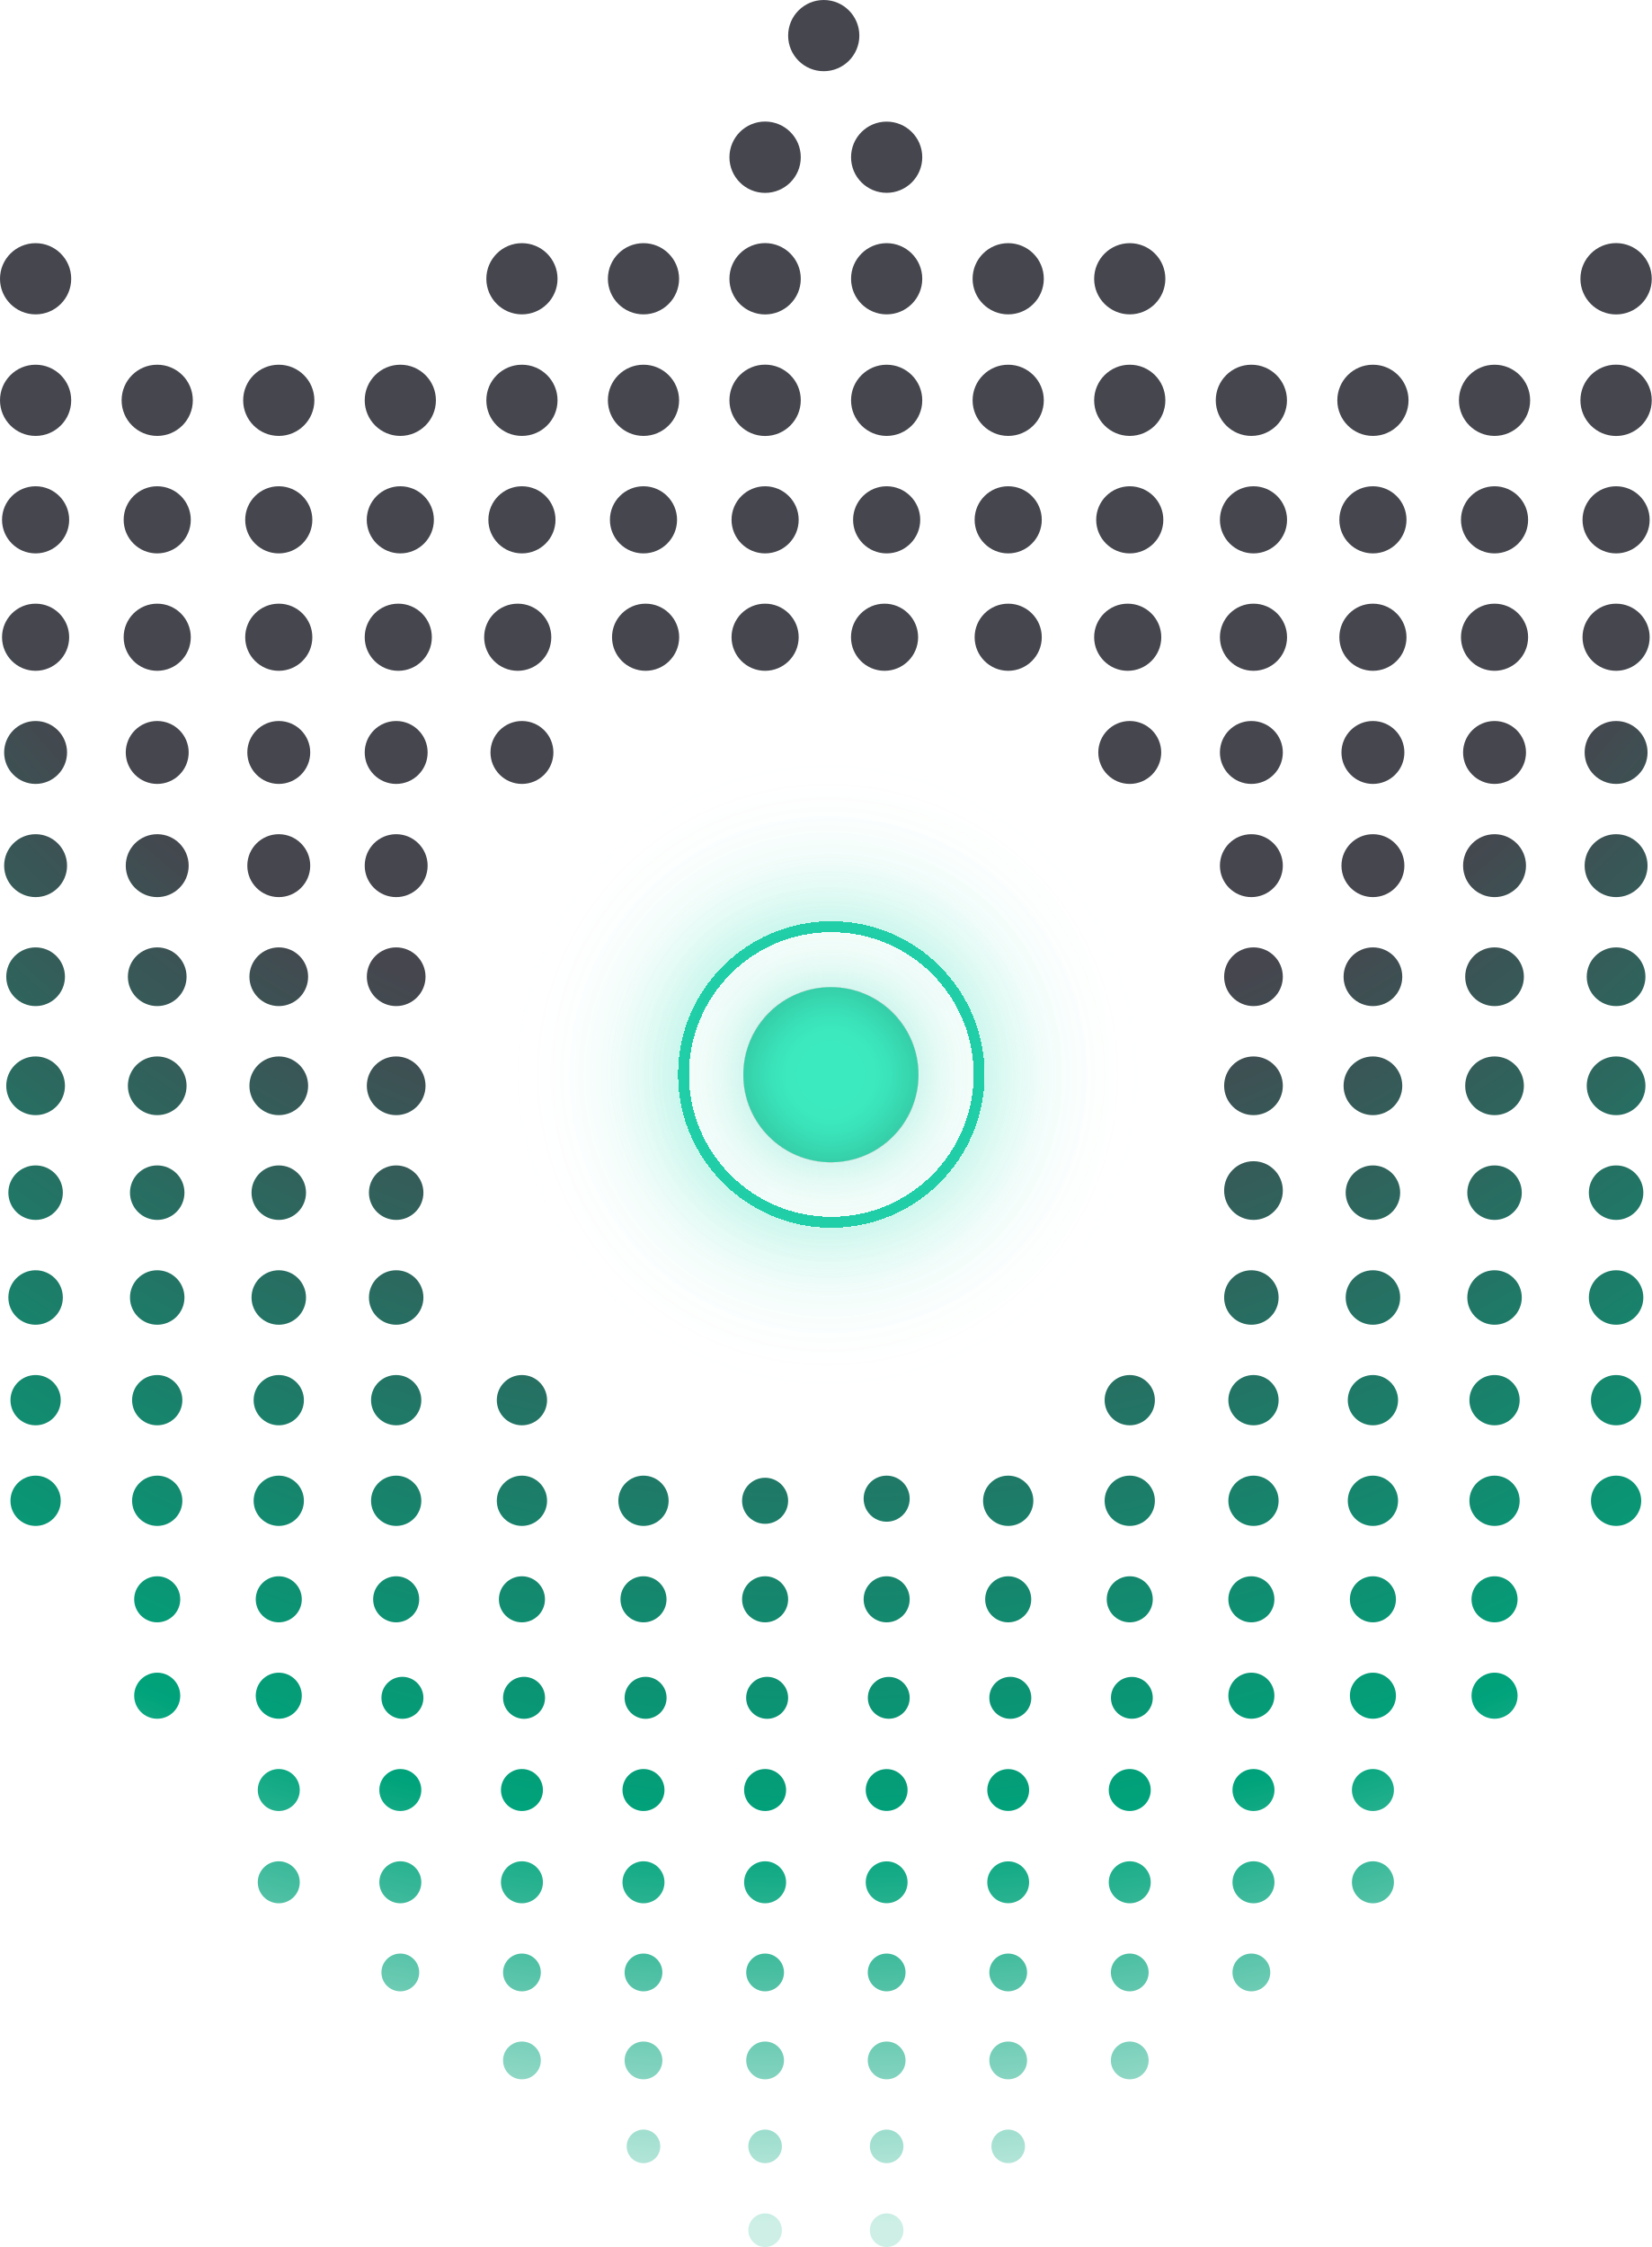
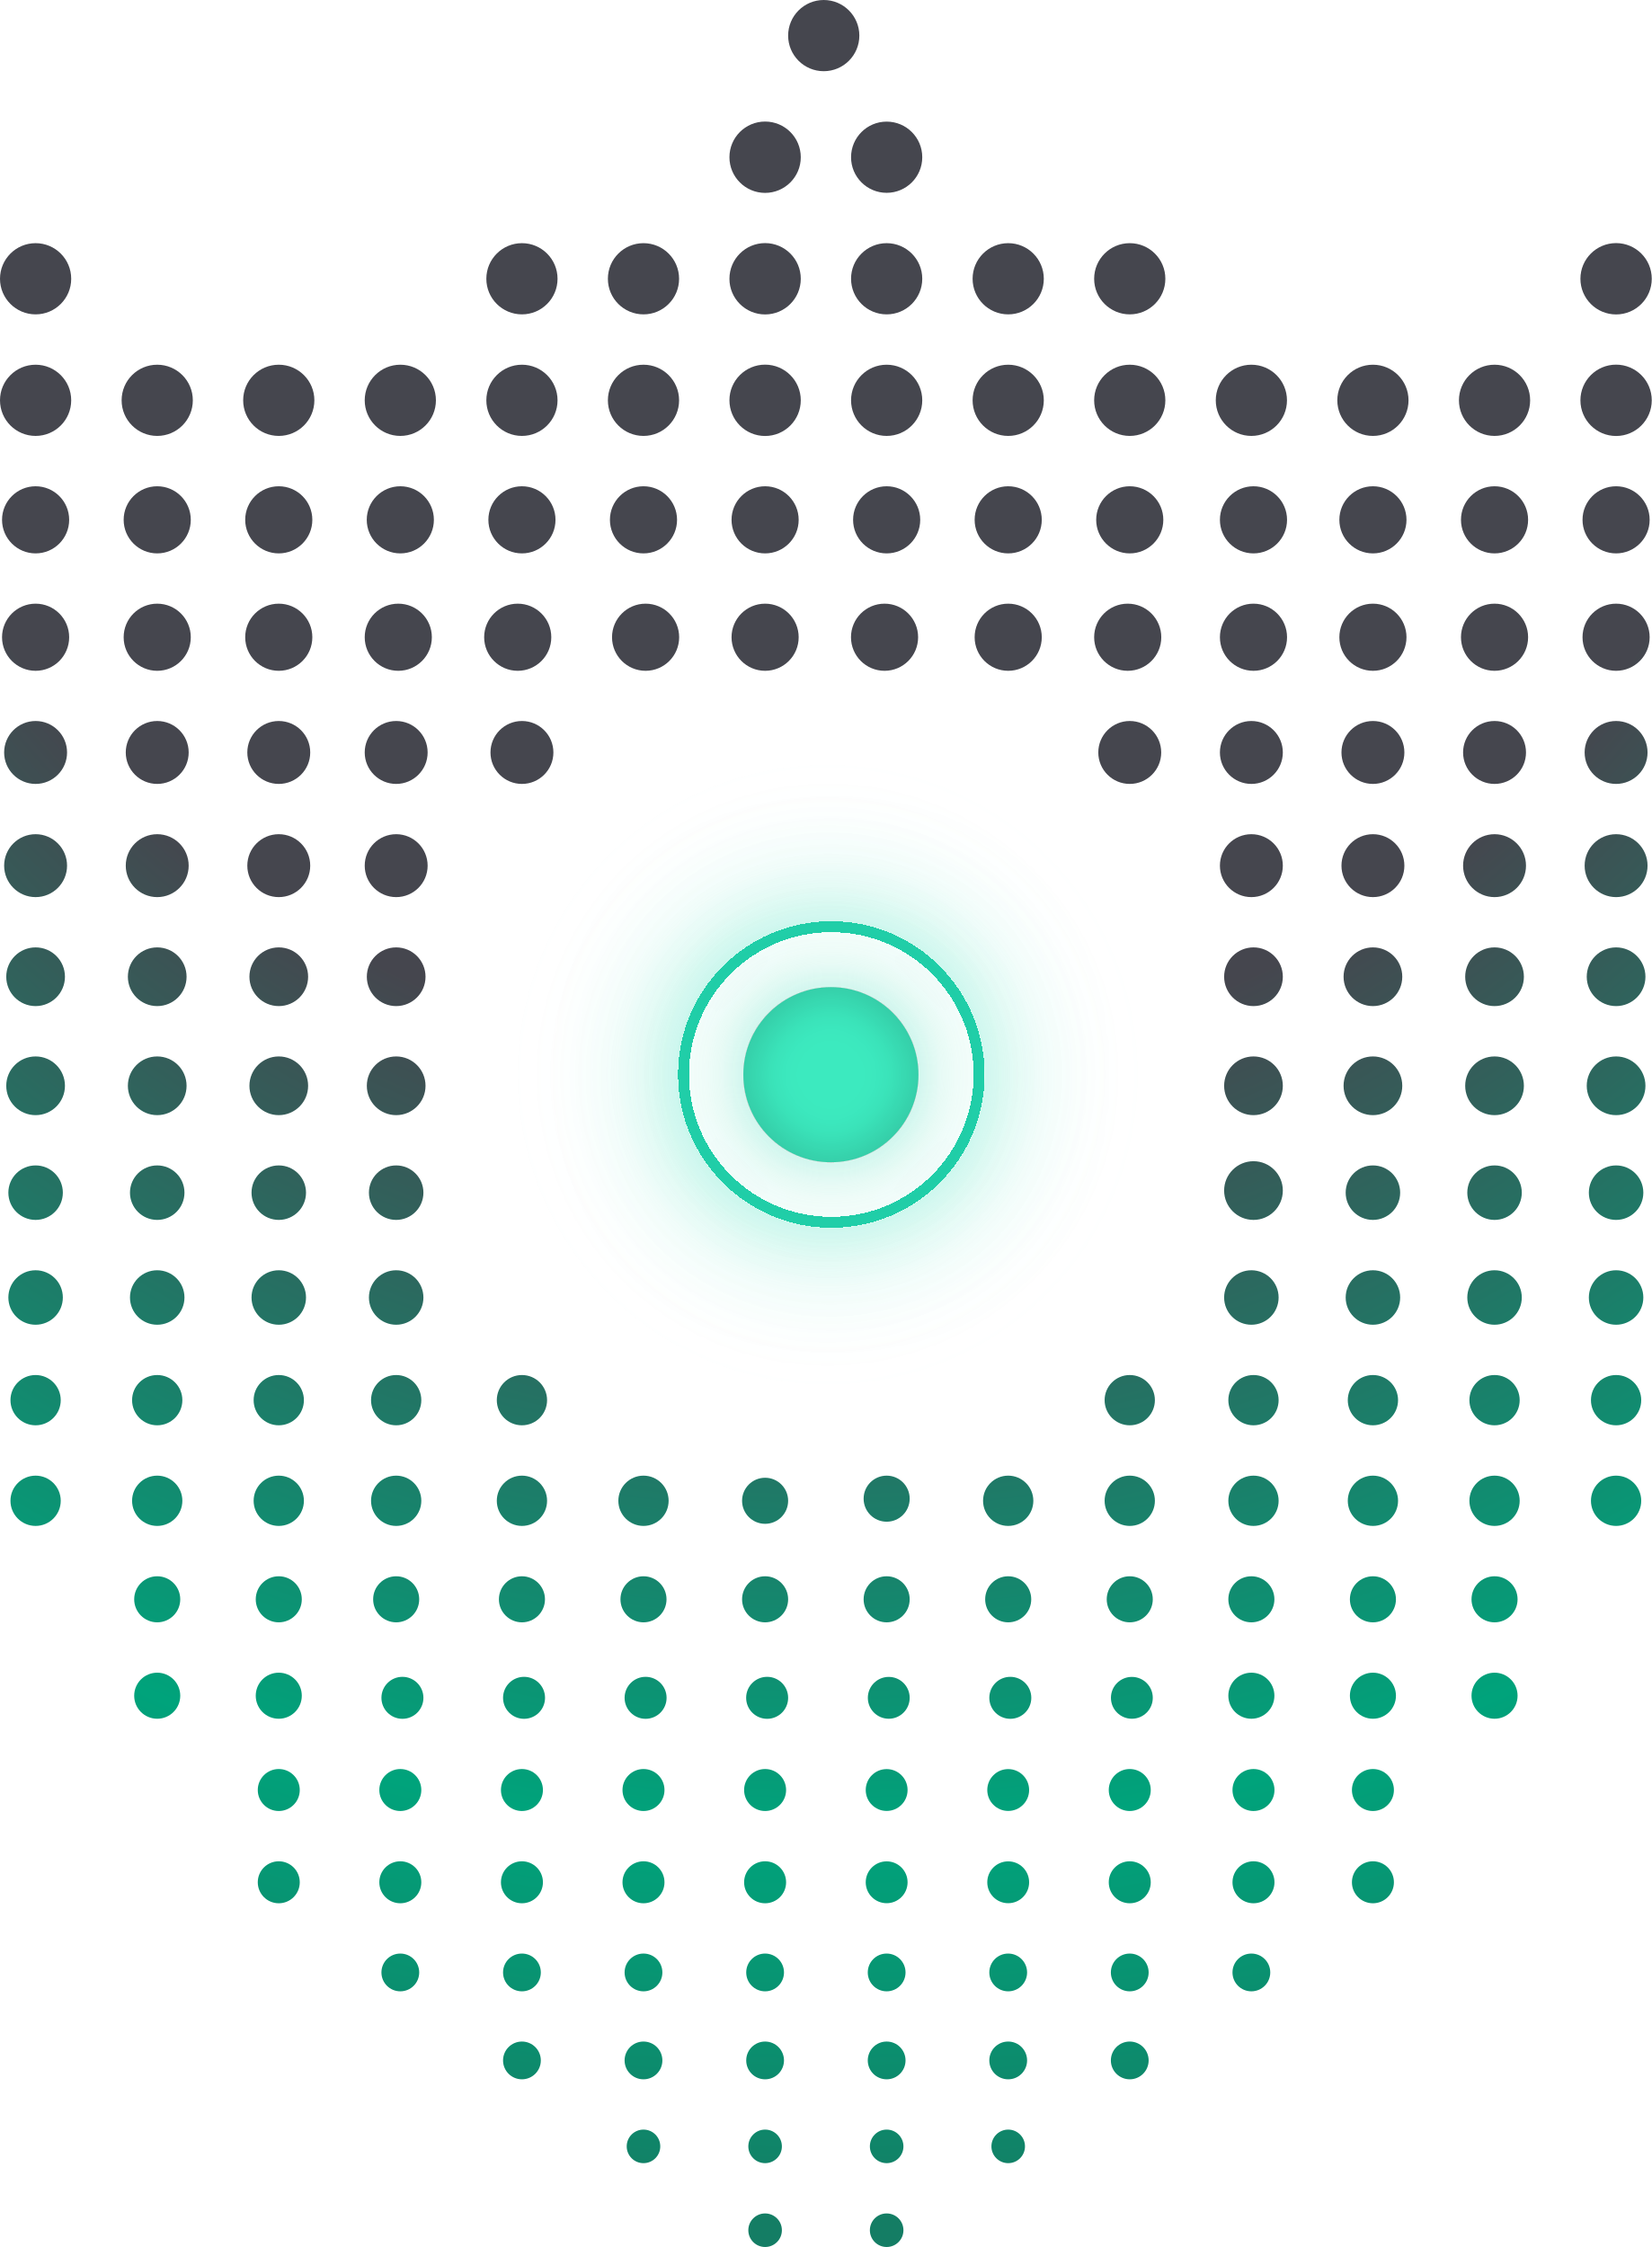
<svg xmlns="http://www.w3.org/2000/svg" preserveAspectRatio="none" overflow="visible" style="display: block;" width="23.522" height="32" viewBox="0 0 23.522 32" fill="none">
  <g id="Frame 127">
    <g id="Vector" fill="url(#paint0_radial_0_317)">
      <circle cx="0.507" cy="3.97" r="0.507" />
      <circle cx="0.507" cy="5.701" r="0.507" />
      <circle cx="0.507" cy="7.403" r="0.478" />
      <circle cx="0.507" cy="9.075" r="0.478" />
      <circle cx="0.507" cy="10.716" r="0.448" />
      <circle cx="0.507" cy="12.328" r="0.448" />
      <circle cx="0.507" cy="13.91" r="0.418" />
      <circle cx="0.507" cy="15.463" r="0.418" />
      <circle cx="0.507" cy="16.985" r="0.388" />
      <circle cx="0.507" cy="18.478" r="0.388" />
      <circle cx="0.507" cy="19.94" r="0.358" />
      <circle cx="0.507" cy="21.373" r="0.358" />
      <circle cx="2.239" cy="5.701" r="0.507" />
      <circle cx="2.239" cy="7.403" r="0.478" />
      <circle cx="2.239" cy="9.075" r="0.478" />
      <circle cx="2.239" cy="10.716" r="0.448" />
      <circle cx="2.239" cy="12.328" r="0.448" />
      <circle cx="2.239" cy="13.91" r="0.418" />
      <circle cx="2.239" cy="15.463" r="0.418" />
      <circle cx="2.239" cy="16.985" r="0.388" />
      <circle cx="2.239" cy="18.478" r="0.388" />
      <circle cx="2.239" cy="19.94" r="0.358" />
      <circle cx="2.239" cy="21.373" r="0.358" />
      <circle cx="2.239" cy="22.776" r="0.328" />
      <circle cx="2.239" cy="24.149" r="0.328" />
      <circle cx="3.97" cy="5.701" r="0.507" />
      <circle cx="3.97" cy="7.403" r="0.478" />
      <circle cx="3.97" cy="9.075" r="0.478" />
      <circle cx="5.672" cy="9.075" r="0.478" />
      <circle cx="7.373" cy="9.075" r="0.478" />
      <circle cx="9.194" cy="9.075" r="0.478" />
      <circle cx="10.896" cy="9.075" r="0.478" />
      <circle cx="12.597" cy="9.075" r="0.478" />
      <circle cx="14.358" cy="9.075" r="0.478" />
      <circle cx="16.06" cy="9.075" r="0.478" />
      <circle cx="3.97" cy="10.716" r="0.448" />
      <circle cx="5.642" cy="10.716" r="0.448" />
      <circle cx="3.97" cy="12.328" r="0.448" />
      <circle cx="5.642" cy="12.328" r="0.448" />
      <circle cx="3.97" cy="13.91" r="0.418" />
      <circle cx="5.642" cy="13.91" r="0.418" />
      <circle cx="3.97" cy="15.463" r="0.418" />
      <circle cx="5.642" cy="15.463" r="0.418" />
      <circle cx="3.97" cy="16.985" r="0.388" />
      <circle cx="5.642" cy="16.985" r="0.388" />
      <circle cx="3.97" cy="18.478" r="0.388" />
      <circle cx="5.642" cy="18.478" r="0.388" />
      <circle cx="3.97" cy="19.94" r="0.358" />
      <circle cx="5.642" cy="19.94" r="0.358" />
      <circle cx="3.97" cy="21.373" r="0.358" />
      <circle cx="5.642" cy="21.373" r="0.358" />
      <circle cx="3.97" cy="22.776" r="0.328" />
      <circle cx="5.642" cy="22.776" r="0.328" />
      <circle cx="3.97" cy="24.149" r="0.328" />
      <circle cx="3.97" cy="25.492" r="0.299" />
      <circle cx="3.97" cy="26.806" r="0.299" />
      <circle cx="5.701" cy="5.701" r="0.507" />
      <circle cx="5.701" cy="7.403" r="0.478" />
      <circle cx="5.701" cy="25.492" r="0.299" />
      <circle cx="5.731" cy="24.179" r="0.299" />
      <circle cx="5.701" cy="26.806" r="0.299" />
      <circle cx="5.701" cy="28.09" r="0.269" />
      <circle cx="7.433" cy="3.97" r="0.507" />
      <circle cx="7.433" cy="5.701" r="0.507" />
      <circle cx="7.433" cy="7.403" r="0.478" />
      <circle cx="7.433" cy="10.716" r="0.448" />
      <circle cx="7.433" cy="19.94" r="0.358" />
      <circle cx="7.433" cy="21.373" r="0.358" />
      <circle cx="7.433" cy="22.776" r="0.328" />
      <circle cx="7.433" cy="25.492" r="0.299" />
      <circle cx="7.463" cy="24.179" r="0.299" />
      <circle cx="7.433" cy="26.806" r="0.299" />
      <circle cx="7.433" cy="28.09" r="0.269" />
      <circle cx="7.433" cy="29.343" r="0.269" />
      <circle cx="9.164" cy="3.97" r="0.507" />
      <circle cx="9.164" cy="5.701" r="0.507" />
      <circle cx="9.164" cy="7.403" r="0.478" />
      <circle cx="9.164" cy="21.373" r="0.358" />
      <circle cx="9.164" cy="22.776" r="0.328" />
      <circle cx="9.164" cy="25.492" r="0.299" />
      <circle cx="9.194" cy="24.179" r="0.299" />
      <circle cx="9.164" cy="26.806" r="0.299" />
      <circle cx="9.164" cy="28.09" r="0.269" />
      <circle cx="9.164" cy="29.343" r="0.269" />
      <circle cx="9.164" cy="30.567" r="0.239" />
      <circle cx="10.896" cy="2.239" r="0.508" />
      <circle cx="10.896" cy="3.97" r="0.508" />
      <circle cx="10.896" cy="5.701" r="0.508" />
      <circle cx="10.896" cy="7.403" r="0.478" />
      <circle cx="10.896" cy="22.776" r="0.328" />
      <circle cx="10.896" cy="25.492" r="0.299" />
      <circle cx="10.925" cy="24.179" r="0.299" />
      <circle cx="10.896" cy="26.806" r="0.299" />
      <circle cx="10.896" cy="28.09" r="0.269" />
      <circle cx="10.896" cy="29.343" r="0.269" />
      <circle cx="10.896" cy="30.567" r="0.239" />
      <circle cx="10.896" cy="31.761" r="0.239" />
      <circle cx="11.731" cy="0.507" r="0.507" />
      <circle cx="12.627" cy="2.239" r="0.507" />
      <circle cx="12.627" cy="3.97" r="0.507" />
      <circle cx="12.627" cy="5.701" r="0.507" />
      <circle cx="12.627" cy="7.403" r="0.478" />
      <circle cx="12.627" cy="22.776" r="0.328" />
      <circle cx="12.627" cy="25.492" r="0.298" />
      <circle cx="12.657" cy="24.179" r="0.298" />
      <circle cx="12.627" cy="26.806" r="0.298" />
      <circle cx="12.627" cy="28.09" r="0.269" />
      <circle cx="12.627" cy="29.343" r="0.269" />
      <circle cx="12.627" cy="30.567" r="0.239" />
      <circle cx="12.627" cy="31.761" r="0.239" />
      <circle cx="14.358" cy="3.97" r="0.507" />
      <circle cx="14.358" cy="5.701" r="0.507" />
      <circle cx="14.358" cy="7.403" r="0.478" />
      <circle cx="14.358" cy="21.373" r="0.358" />
      <circle cx="14.358" cy="22.776" r="0.328" />
      <circle cx="14.358" cy="25.492" r="0.298" />
      <circle cx="14.388" cy="24.179" r="0.299" />
      <circle cx="14.358" cy="26.806" r="0.298" />
      <circle cx="14.358" cy="28.09" r="0.269" />
      <circle cx="14.358" cy="29.343" r="0.269" />
      <circle cx="14.358" cy="30.567" r="0.239" />
      <circle cx="16.089" cy="3.97" r="0.507" />
      <circle cx="16.089" cy="5.701" r="0.507" />
      <circle cx="16.089" cy="7.403" r="0.478" />
      <circle cx="16.089" cy="10.716" r="0.448" />
      <circle cx="17.851" cy="15.463" r="0.418" />
      <circle cx="17.851" cy="16.955" r="0.418" />
      <circle cx="17.821" cy="18.478" r="0.388" />
      <circle cx="16.089" cy="19.94" r="0.358" />
      <circle cx="16.089" cy="21.373" r="0.358" />
      <circle cx="16.089" cy="22.776" r="0.328" />
      <circle cx="17.821" cy="22.776" r="0.328" />
      <circle cx="16.089" cy="25.492" r="0.299" />
      <circle cx="16.119" cy="24.179" r="0.298" />
      <circle cx="16.089" cy="26.806" r="0.299" />
      <circle cx="16.089" cy="28.09" r="0.269" />
      <circle cx="16.089" cy="29.343" r="0.269" />
      <circle cx="17.821" cy="5.701" r="0.507" />
      <circle cx="17.851" cy="7.403" r="0.478" />
      <circle cx="17.851" cy="9.075" r="0.478" />
      <circle cx="17.821" cy="12.328" r="0.448" />
      <circle cx="17.851" cy="13.91" r="0.418" />
      <circle cx="17.851" cy="19.94" r="0.358" />
      <circle cx="17.851" cy="21.373" r="0.358" />
      <circle cx="17.821" cy="24.149" r="0.328" />
      <circle cx="17.851" cy="25.492" r="0.299" />
      <circle cx="17.851" cy="26.806" r="0.299" />
      <circle cx="17.821" cy="28.09" r="0.269" />
      <circle cx="19.552" cy="5.701" r="0.507" />
      <circle cx="19.552" cy="7.403" r="0.478" />
      <circle cx="19.552" cy="9.075" r="0.478" />
      <circle cx="19.552" cy="10.716" r="0.448" />
      <circle cx="17.821" cy="10.716" r="0.448" />
      <circle cx="19.552" cy="12.328" r="0.448" />
      <circle cx="19.552" cy="13.91" r="0.418" />
      <circle cx="19.552" cy="15.463" r="0.418" />
      <circle cx="19.552" cy="16.985" r="0.388" />
      <circle cx="19.552" cy="18.478" r="0.388" />
      <circle cx="19.552" cy="19.94" r="0.358" />
      <circle cx="19.552" cy="21.373" r="0.358" />
      <circle cx="19.552" cy="22.776" r="0.328" />
      <circle cx="19.552" cy="24.149" r="0.328" />
      <circle cx="19.552" cy="25.492" r="0.299" />
      <circle cx="19.552" cy="26.806" r="0.299" />
      <circle cx="21.284" cy="5.701" r="0.507" />
      <circle cx="21.284" cy="7.403" r="0.478" />
      <circle cx="21.284" cy="9.075" r="0.478" />
      <circle cx="21.284" cy="10.716" r="0.448" />
      <circle cx="21.284" cy="12.328" r="0.448" />
      <circle cx="21.284" cy="13.91" r="0.418" />
      <circle cx="21.284" cy="15.463" r="0.418" />
      <circle cx="21.284" cy="16.985" r="0.388" />
      <circle cx="21.284" cy="18.478" r="0.388" />
      <circle cx="21.284" cy="19.94" r="0.358" />
      <circle cx="21.284" cy="21.373" r="0.358" />
      <circle cx="21.284" cy="22.776" r="0.328" />
      <circle cx="21.284" cy="24.149" r="0.328" />
      <circle cx="23.015" cy="3.97" r="0.508" />
      <circle cx="23.015" cy="5.701" r="0.508" />
      <circle cx="23.015" cy="7.403" r="0.478" />
      <circle cx="23.015" cy="9.075" r="0.478" />
      <circle cx="23.015" cy="10.716" r="0.448" />
      <circle cx="23.015" cy="12.328" r="0.448" />
      <circle cx="23.015" cy="13.91" r="0.418" />
      <circle cx="23.015" cy="15.463" r="0.418" />
      <circle cx="23.015" cy="16.985" r="0.388" />
      <circle cx="23.015" cy="18.478" r="0.388" />
      <circle cx="23.015" cy="19.94" r="0.358" />
      <circle cx="23.015" cy="21.373" r="0.358" />
      <circle cx="10.896" cy="21.373" r="0.328" />
      <circle cx="12.627" cy="21.343" r="0.328" />
    </g>
    <g id="Group 2087329801">
      <mask id="mask0_0_317" style="mask-type:alpha" maskUnits="userSpaceOnUse" x="6" y="10" width="11" height="11">
        <path id="Subtract" d="M11.79 10.315C14.546 10.315 16.78 12.549 16.78 15.304C16.78 18.06 14.546 20.294 11.79 20.294C9.034 20.294 6.801 18.06 6.801 15.304C6.801 12.549 9.035 10.315 11.79 10.315ZM11.84 13.121C10.634 13.121 9.656 14.098 9.656 15.303C9.656 16.509 10.634 17.487 11.84 17.487C13.045 17.487 14.023 16.509 14.023 15.303C14.023 14.098 13.045 13.121 11.84 13.121Z" fill="url(#paint191_radial_0_317)" />
      </mask>
      <g mask="url(#mask0_0_317)">
        <circle id="Ellipse 617" cx="11.783" cy="15.304" r="4.99" fill="url(#paint192_radial_0_317)" />
      </g>
    </g>
    <g id="Ellipse 618" filter="url(#filter0_d_0_317)">
      <circle cx="11.839" cy="15.302" r="2.105" stroke="#20CEA8" stroke-width="0.156" shape-rendering="crispEdges" />
    </g>
    <g id="Ellipse 619" filter="url(#filter1_di_0_317)">
      <circle cx="11.833" cy="15.305" r="1.247" fill="#3CEABF" />
    </g>
  </g>
  <defs>
    <filter id="filter0_d_0_317" x="7.577" y="11.04" width="8.524" height="8.524" filterUnits="userSpaceOnUse" color-interpolation-filters="sRGB">
      <feFlood flood-opacity="0" result="BackgroundImageFix" />
      <feColorMatrix in="SourceAlpha" type="matrix" values="0 0 0 0 0 0 0 0 0 0 0 0 0 0 0 0 0 0 127 0" result="hardAlpha" />
      <feMorphology radius="0.416" operator="dilate" in="SourceAlpha" result="effect1_dropShadow_0_317" />
      <feOffset />
      <feGaussianBlur stdDeviation="0.832" />
      <feComposite in2="hardAlpha" operator="out" />
      <feColorMatrix type="matrix" values="0 0 0 0 0 0 0 0 0 0.819 0 0 0 0 0.611 0 0 0 0.2 0" />
      <feBlend mode="normal" in2="BackgroundImageFix" result="effect1_dropShadow_0_317" />
      <feBlend mode="normal" in="SourceGraphic" in2="effect1_dropShadow_0_317" result="shape" />
    </filter>
    <filter id="filter1_di_0_317" x="9.65" y="13.122" width="4.366" height="4.366" filterUnits="userSpaceOnUse" color-interpolation-filters="sRGB">
      <feFlood flood-opacity="0" result="BackgroundImageFix" />
      <feColorMatrix in="SourceAlpha" type="matrix" values="0 0 0 0 0 0 0 0 0 0 0 0 0 0 0 0 0 0 127 0" result="hardAlpha" />
      <feMorphology radius="0.312" operator="dilate" in="SourceAlpha" result="effect1_dropShadow_0_317" />
      <feOffset />
      <feGaussianBlur stdDeviation="0.312" />
      <feComposite in2="hardAlpha" operator="out" />
      <feColorMatrix type="matrix" values="0 0 0 0 0.119 0 0 0 0 0.84 0 0 0 0 0.668 0 0 0 0.25 0" />
      <feBlend mode="normal" in2="BackgroundImageFix" result="effect1_dropShadow_0_317" />
      <feBlend mode="normal" in="SourceGraphic" in2="effect1_dropShadow_0_317" result="shape" />
      <feColorMatrix in="SourceAlpha" type="matrix" values="0 0 0 0 0 0 0 0 0 0 0 0 0 0 0 0 0 0 127 0" result="hardAlpha" />
      <feMorphology radius="0.277" operator="erode" in="SourceAlpha" result="effect2_innerShadow_0_317" />
      <feOffset />
      <feGaussianBlur stdDeviation="0.277" />
      <feComposite in2="hardAlpha" operator="arithmetic" k2="-1" k3="1" />
      <feColorMatrix type="matrix" values="0 0 0 0 0 0 0 0 0 0 0 0 0 0 0 0 0 0 0.15 0" />
      <feBlend mode="normal" in2="shape" result="effect2_innerShadow_0_317" />
    </filter>
    <radialGradient id="paint0_radial_0_317" cx="0" cy="0" r="1" gradientUnits="userSpaceOnUse" gradientTransform="translate(11.7612 0.238805) rotate(90.0386) scale(31.4259 30.1636)">
      <stop offset="0.478" stop-color="#45464E" />
      <stop offset="0.824" stop-color="#00A37B" />
-       <stop offset="1" stop-color="#CDEFE6" />
+       <stop offset="1" stop-color="#147D64" />
    </radialGradient>
    <radialGradient id="paint191_radial_0_317" cx="0" cy="0" r="1" gradientUnits="userSpaceOnUse" gradientTransform="translate(11.7905 15.305) rotate(90) scale(4.7817 4.78183)">
      <stop stop-color="#09E6B4" />
      <stop offset="0.647" stop-color="#36DDB9" stop-opacity="0.2" />
      <stop offset="1" stop-color="#EBF8F5" stop-opacity="0" />
    </radialGradient>
    <radialGradient id="paint192_radial_0_317" cx="0" cy="0" r="1" gradientUnits="userSpaceOnUse" gradientTransform="translate(11.7827 15.3042) rotate(90) scale(4.78182)">
      <stop stop-color="#09E6B4" />
      <stop offset="0.647" stop-color="#36DDB9" stop-opacity="0.2" />
      <stop offset="1" stop-color="#EBF8F5" stop-opacity="0" />
    </radialGradient>
  </defs>
</svg>
